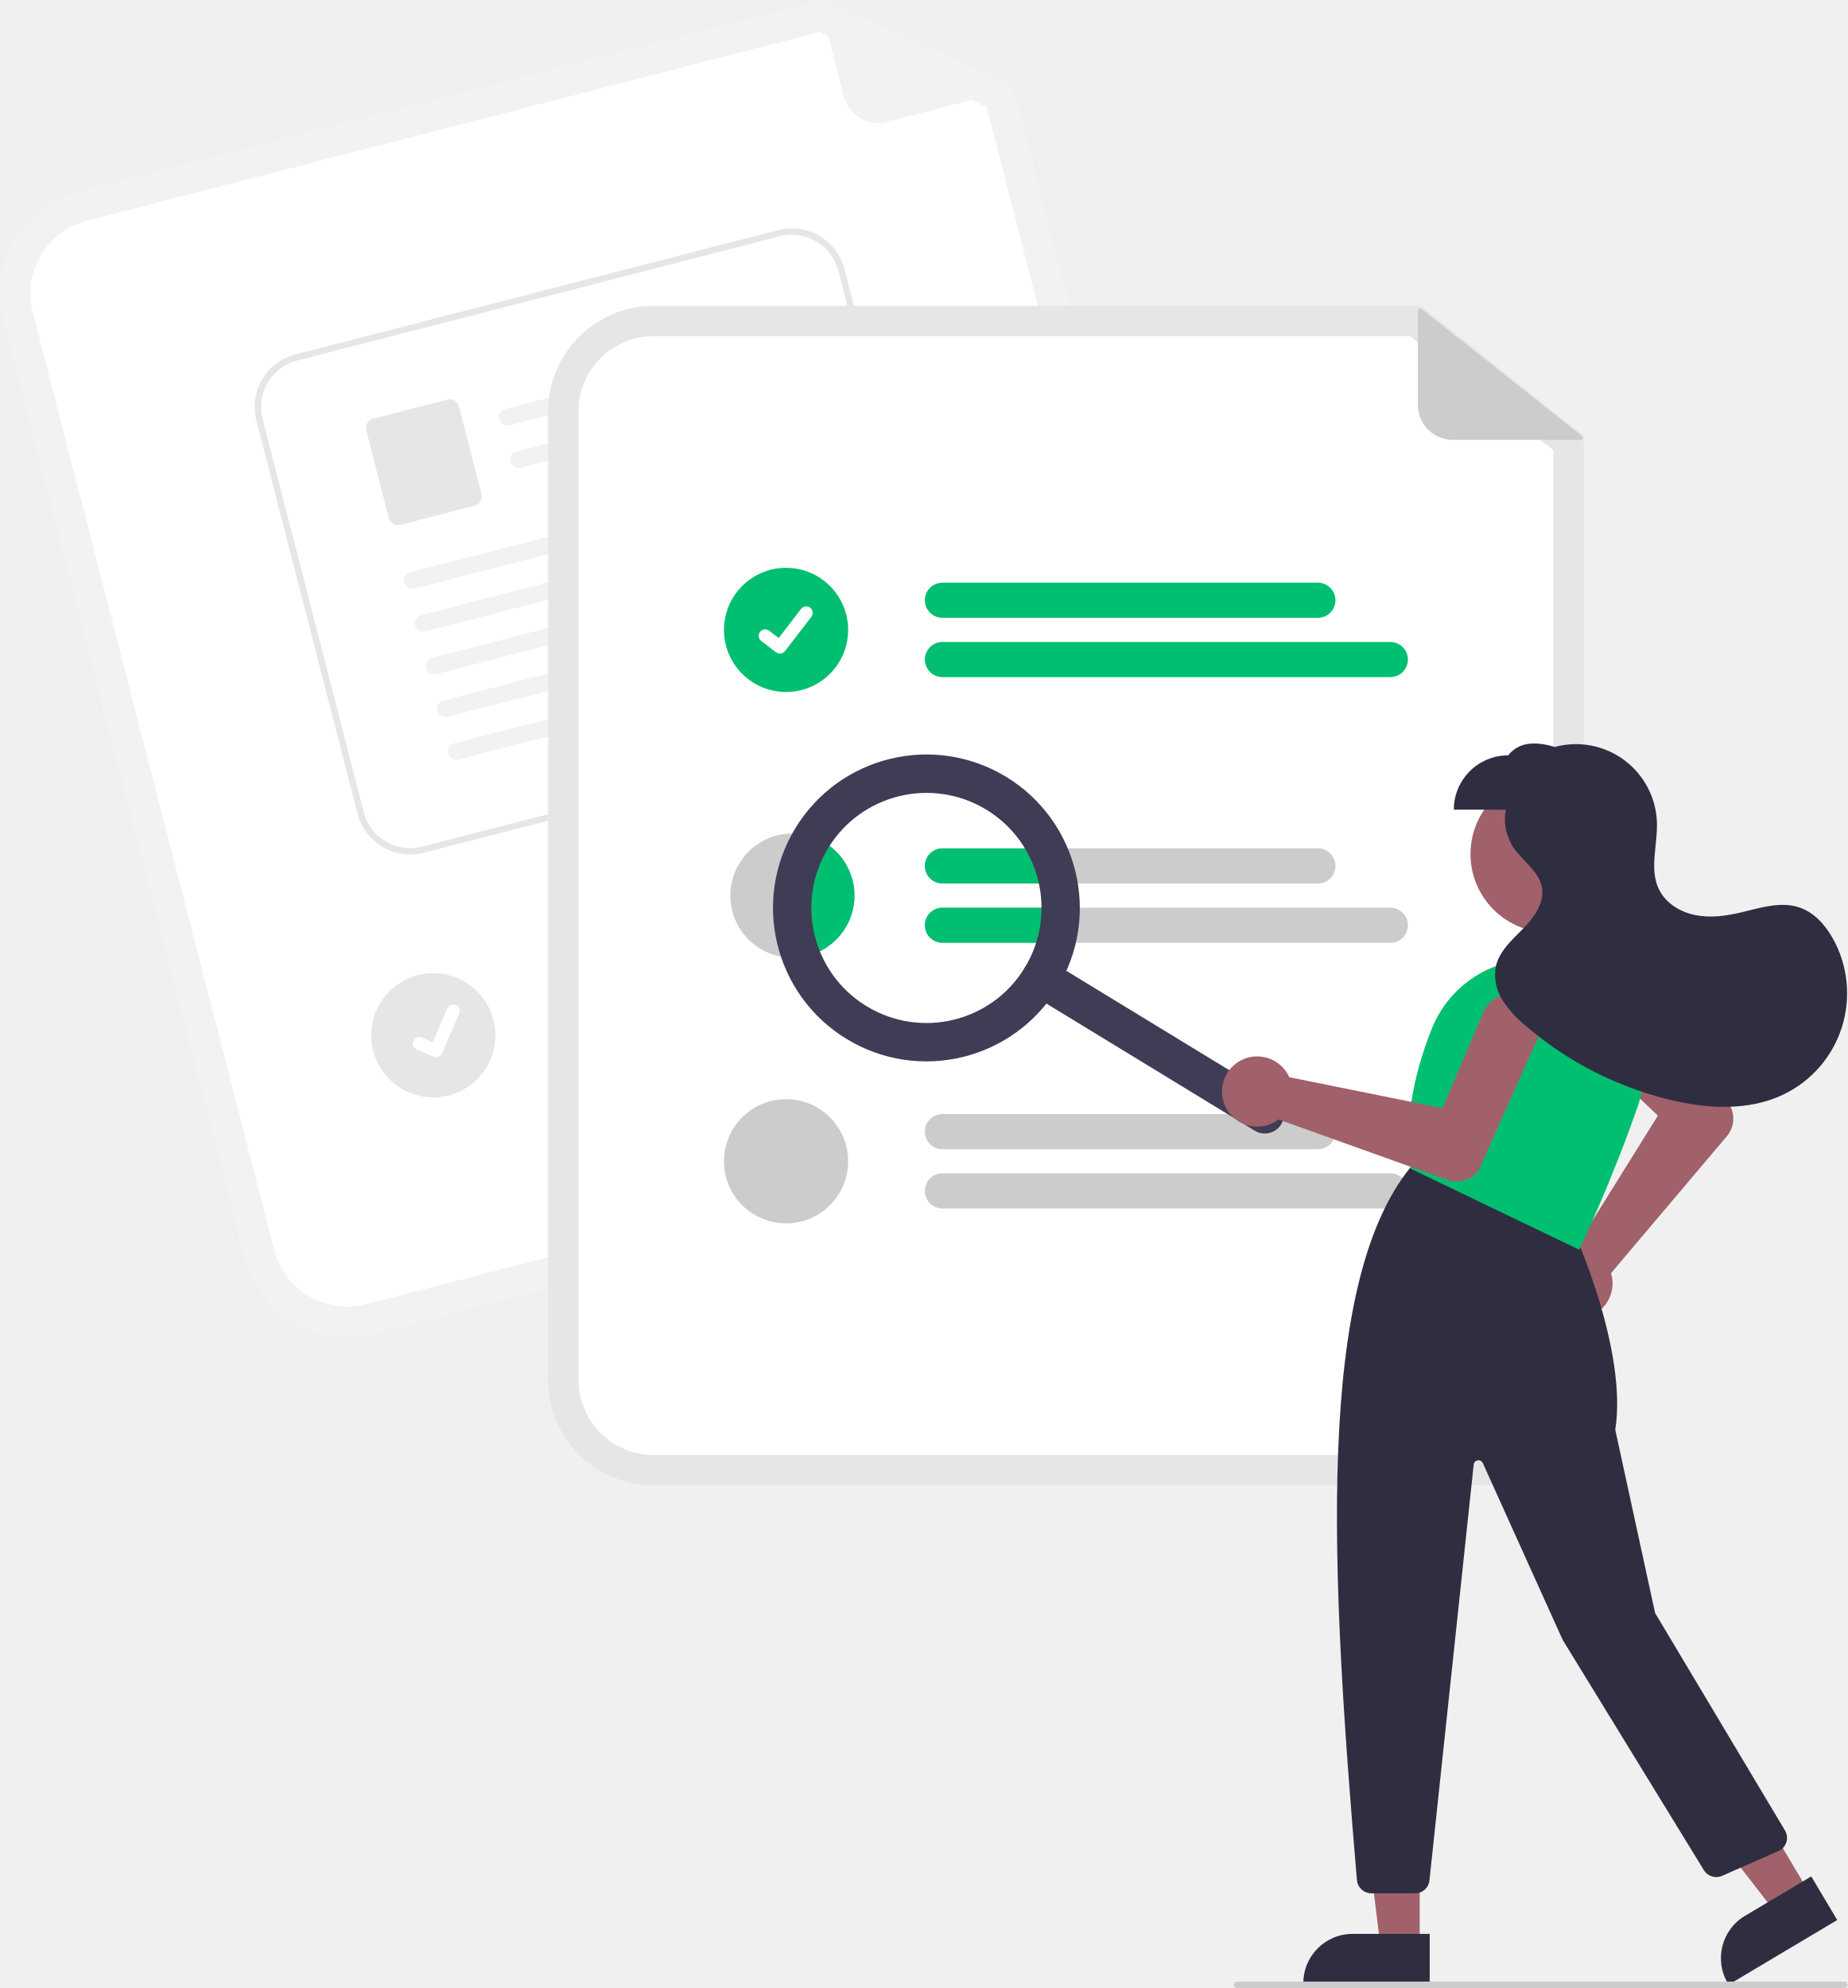
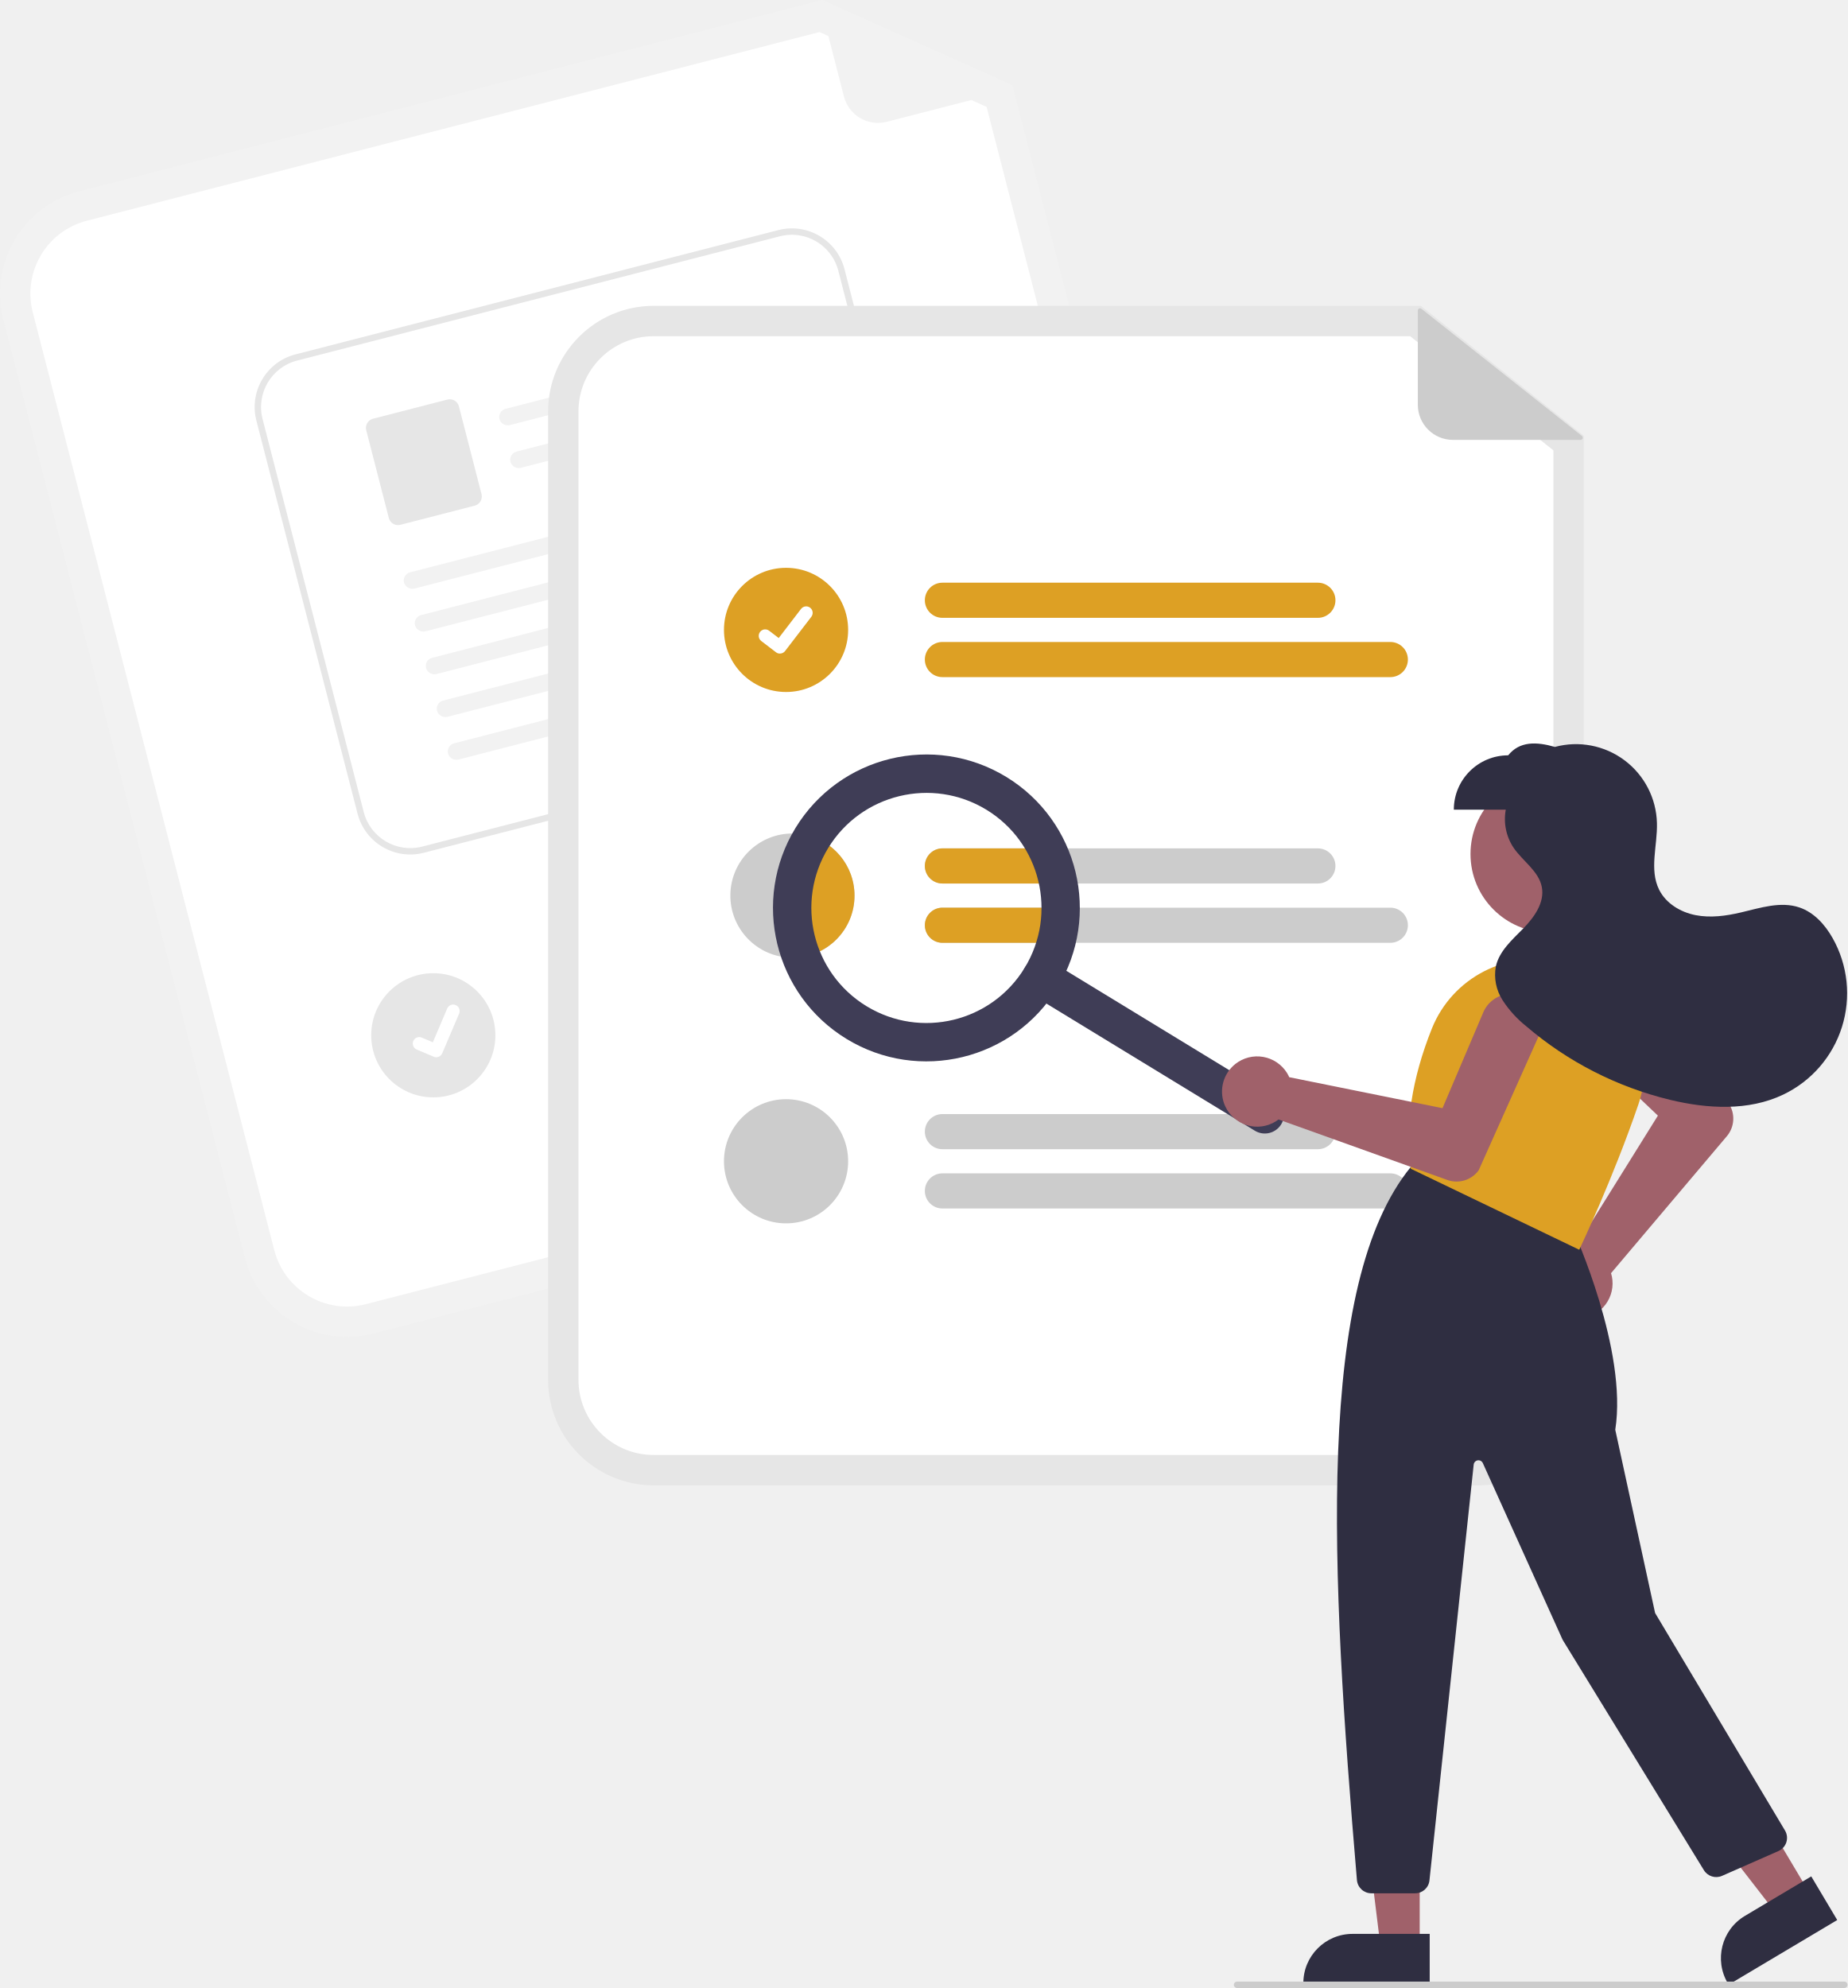
<svg xmlns="http://www.w3.org/2000/svg" data-name="Layer 1" width="578.001" height="621.926" viewBox="0 0 578.001 621.926">
  <path d="M677.642,491.897l-249.849,64.339a33.037,33.037,0,0,1-40.187-23.728L312.046,239.081a33.037,33.037,0,0,1,23.728-40.187l232.444-59.857L627.712,165.671l73.658,286.039A33.037,33.037,0,0,1,677.642,491.897Z" transform="translate(-310.9993 -139.0372)" fill="#f2f2f2" />
  <path d="M338.143,208.094a23.527,23.527,0,0,0-16.897,28.618l75.561,293.427a23.527,23.527,0,0,0,28.618,16.897l249.849-64.339a23.527,23.527,0,0,0,16.897-28.618l-72.517-281.607-52.285-23.406Z" transform="translate(-310.9993 -139.0372)" fill="#fff" />
  <path d="M627.077,167.185l-38.667,9.957a10.991,10.991,0,0,1-13.384-7.903L567.671,140.68a.687.687,0,0,1,.944-.799l58.57,26.011A.687.687,0,0,1,627.077,167.185Z" transform="translate(-310.9993 -139.0372)" fill="#f2f2f2" />
  <path d="M606.734,417.765,492.982,447.058a5.495,5.495,0,0,1-2.741-10.644L603.994,407.122a5.495,5.495,0,1,1,2.741,10.644Z" transform="translate(-310.9993 -139.0372)" fill="#ccc" />
  <path d="M633.312,430.073l-135.705,34.946A5.495,5.495,0,0,1,494.866,454.375l135.705-34.946a5.495,5.495,0,0,1,2.741,10.644Z" transform="translate(-310.9993 -139.0372)" fill="#ccc" />
  <circle id="a597741b-ffcf-4aba-98b0-6652ef5d57c9" data-name="Ellipse 44" cx="135.555" cy="323.878" r="19.423" fill="#e6e6e6" />
  <path d="M594.639,366.934,443.564,405.823A17.019,17.019,0,0,1,422.863,393.597l-31.66-122.99a17.019,17.019,0,0,1,12.225-20.701l151.075-38.889a17.019,17.019,0,0,1,20.701,12.225l31.66,122.99A17.019,17.019,0,0,1,594.639,366.934Z" transform="translate(-310.9993 -139.0372)" fill="#fff" />
  <path d="M594.639,366.934,443.564,405.823A17.019,17.019,0,0,1,422.863,393.597l-31.66-122.99a17.019,17.019,0,0,1,12.225-20.701l151.075-38.889a17.019,17.019,0,0,1,20.701,12.225l31.66,122.99A17.019,17.019,0,0,1,594.639,366.934ZM403.927,251.842a15.017,15.017,0,0,0-10.787,18.266l31.66,122.99a15.017,15.017,0,0,0,18.266,10.787l151.075-38.889a15.017,15.017,0,0,0,10.787-18.266L573.268,223.74a15.017,15.017,0,0,0-18.266-10.787Z" transform="translate(-310.9993 -139.0372)" fill="#e6e6e6" />
  <path id="b056fd3f-f1a0-44f0-b006-deff0bee637d-97" data-name="Path 411" d="M546.839,252.371l-76.246,19.627a2.731,2.731,0,0,1-3.308-1.719,2.631,2.631,0,0,1,1.853-3.339l77.613-19.979c3.135,1.589,2.31,4.838.087,5.41Z" transform="translate(-310.9993 -139.0372)" fill="#f2f2f2" />
  <path id="f1ea6668-a825-428d-96fe-a2c4e1b5a672-98" data-name="Path 412" d="M550.282,265.745l-76.246,19.627A2.731,2.731,0,0,1,470.728,283.653a2.631,2.631,0,0,1,1.853-3.339l77.613-19.979c3.135,1.589,2.31,4.838.087,5.41Z" transform="translate(-310.9993 -139.0372)" fill="#f2f2f2" />
  <path id="ee9aa382-a9c9-40d0-8ed3-22ec2dd616d6-99" data-name="Path 413" d="M459.514,297.229l-23.269,5.99a2.962,2.962,0,0,1-3.603-2.128l-7.069-27.46a2.962,2.962,0,0,1,2.128-3.603l23.269-5.99a2.963,2.963,0,0,1,3.603,2.128l7.069,27.46a2.962,2.962,0,0,1-2.128,3.603Z" transform="translate(-310.9993 -139.0372)" fill="#e6e6e6" />
  <path id="be954d2b-d8b8-4d26-80a0-a319e99a4b10-100" data-name="Path 414" d="M557.109,293.185,440.744,323.139a2.731,2.731,0,0,1-3.308-1.719,2.631,2.631,0,0,1,1.853-3.339L557.022,287.775c3.135,1.589,2.31,4.838.087,5.41Z" transform="translate(-310.9993 -139.0372)" fill="#f2f2f2" />
  <path id="baaae9e4-1b4d-40c2-8a9d-f2abb078b489-101" data-name="Path 415" d="M560.553,306.563,444.188,336.517a2.731,2.731,0,0,1-3.308-1.719,2.631,2.631,0,0,1,1.853-3.339l117.733-30.306c3.135,1.589,2.31,4.838.087,5.41Z" transform="translate(-310.9993 -139.0372)" fill="#f2f2f2" />
  <path id="a91bf4c9-37f6-4391-92ed-1882bd0ce21c-102" data-name="Path 416" d="M563.994,319.932,447.63,349.886a2.731,2.731,0,0,1-3.308-1.719,2.631,2.631,0,0,1,1.853-3.339l117.733-30.306c3.135,1.589,2.31,4.838.087,5.41Z" transform="translate(-310.9993 -139.0372)" fill="#f2f2f2" />
  <path id="efb98e07-468b-4c85-9a64-ee4cc5493d6f-103" data-name="Path 417" d="M567.438,333.309,451.073,363.263a2.731,2.731,0,0,1-3.308-1.719,2.631,2.631,0,0,1,1.853-3.339L567.351,327.899c3.135,1.589,2.31,4.838.087,5.41Z" transform="translate(-310.9993 -139.0372)" fill="#f2f2f2" />
  <path id="aeb1db98-32e5-40b8-ab89-fdad6a3263dc-104" data-name="Path 418" d="M570.879,346.679,454.515,376.633a2.731,2.731,0,0,1-3.308-1.719,2.631,2.631,0,0,1,1.853-3.339l117.733-30.306c3.135,1.589,2.31,4.838.087,5.41Z" transform="translate(-310.9993 -139.0372)" fill="#f2f2f2" />
  <path id="be265de5-288f-49a7-867d-c42e7cdbf4db-105" data-name="Path 395" d="M447.987,469.723a2.014,2.014,0,0,1-1.274-.088l-.025-.01L441.397,467.382a2.029,2.029,0,1,1,1.587-3.734l3.429,1.458,4.493-10.569a2.028,2.028,0,0,1,2.659-1.073l.001 0-.027.069.028-.069a2.03,2.03,0,0,1,1.072,2.66l-5.286,12.427a2.029,2.029,0,0,1-1.365,1.168Z" transform="translate(-310.9993 -139.0372)" fill="#fff" />
  <path d="M773.475,603.715h-258a33.037,33.037,0,0,1-33-33v-303a33.037,33.037,0,0,1,33-33H755.501l50.973,40.629V570.715A33.037,33.037,0,0,1,773.475,603.715Z" transform="translate(-310.9993 -139.0372)" fill="#e6e6e6" />
  <path d="M515.474,244.215a23.527,23.527,0,0,0-23.5,23.5v303a23.527,23.527,0,0,0,23.5,23.5h258a23.527,23.527,0,0,0,23.5-23.5V279.92l-44.796-35.706Z" transform="translate(-310.9993 -139.0372)" fill="#fff" />
-   <path d="M723.294,332.319H605.83a5.495,5.495,0,0,1,0-10.991H723.294a5.495,5.495,0,1,1,0,10.991Z" transform="translate(-310.9993 -139.0372)" fill="#01bf71" />
-   <path d="M745.962,350.866H605.83a5.495,5.495,0,0,1,0-10.991H745.962a5.495,5.495,0,1,1,0,10.991Z" transform="translate(-310.9993 -139.0372)" fill="#01bf71" />
+   <path d="M723.294,332.319H605.83a5.495,5.495,0,0,1,0-10.991H723.294a5.495,5.495,0,1,1,0,10.991Z" transform="translate(-310.9993 -139.0372)" fill="#DDA024" />
+   <path d="M745.962,350.866H605.83a5.495,5.495,0,0,1,0-10.991H745.962a5.495,5.495,0,1,1,0,10.991Z" transform="translate(-310.9993 -139.0372)" fill="#DDA024" />
  <path d="M723.294,404.443h-117.46a5.495,5.495,0,1,0,0,10.99h117.46a5.495,5.495,0,0,0,0-10.99Z" transform="translate(-310.9993 -139.0372)" fill="#ccc" />
  <path d="M745.964,422.993H605.834a5.495,5.495,0,1,0,0,10.99H745.964a5.495,5.495,0,0,0,0-10.99Z" transform="translate(-310.9993 -139.0372)" fill="#ccc" />
  <path d="M723.294,498.554H605.83a5.495,5.495,0,0,1,0-10.991H723.294a5.495,5.495,0,1,1,0,10.991Z" transform="translate(-310.9993 -139.0372)" fill="#ccc" />
  <path d="M745.962,517.101H605.83a5.495,5.495,0,0,1,0-10.991H745.962a5.495,5.495,0,1,1,0,10.991Z" transform="translate(-310.9993 -139.0372)" fill="#ccc" />
-   <circle id="abdb8e2f-a218-463c-85f4-c869fef49971" data-name="Ellipse 44" cx="245.916" cy="197.06" r="19.423" fill="#01bf71" />
+   <circle id="abdb8e2f-a218-463c-85f4-c869fef49971" data-name="Ellipse 44" cx="245.916" cy="197.06" r="19.423" fill="#DDA024" />
  <path id="ba7dbbd6-0052-44b1-a552-47a8298b8d3e-106" data-name="Path 395" d="M554.99,343.506a2.014,2.014,0,0,1-1.212-.403l-.022-.016-4.565-3.492a2.029,2.029,0,1,1,2.468-3.22l2.957,2.267,6.987-9.115a2.028,2.028,0,0,1,2.843-.376l.001 0-.043.06.045-.06a2.03,2.03,0,0,1,.375,2.843l-8.218,10.716a2.029,2.029,0,0,1-1.613.791Z" transform="translate(-310.9993 -139.0372)" fill="#fff" />
  <path d="M578.334,419.213a19.423,19.423,0,0,1-19.42,19.43,4.176,4.176,0,0,1-.5-.02,19.422,19.422,0,1,1,19.92-19.41Z" transform="translate(-310.9993 -139.0372)" fill="#ccc" />
  <circle id="e4a71040-498e-4958-ad41-c2d79154b8f7" data-name="Ellipse 44" cx="245.916" cy="363.295" r="19.423" fill="#ccc" />
  <path d="M805.482,276.651h-39.929a10.991,10.991,0,0,1-10.991-10.991v-29.491a.687.687,0,0,1,1.113-.538l50.233,39.795A.687.687,0,0,1,805.482,276.651Z" transform="translate(-310.9993 -139.0372)" fill="#ccc" />
-   <path d="M578.334,419.213a19.423,19.423,0,0,1-19.42,19.43,4.176,4.176,0,0,1-.5-.02,42.051,42.051,0,0,1,3.77-38.56A19.433,19.433,0,0,1,578.334,419.213Z" transform="translate(-310.9993 -139.0372)" fill="#01bf71" />
-   <path d="M600.334,409.943a5.51,5.51,0,0,1,5.5-5.5h29.27a41.573,41.573,0,0,1,3.61,10.99H605.834A5.501,5.501,0,0,1,600.334,409.943Z" transform="translate(-310.9993 -139.0372)" fill="#01bf71" />
-   <path d="M639.394,422.993a41.924,41.924,0,0,1-1.46,10.99h-32.1a5.495,5.495,0,1,1,0-10.99Z" transform="translate(-310.9993 -139.0372)" fill="#01bf71" />
+   <path d="M578.334,419.213a19.423,19.423,0,0,1-19.42,19.43,4.176,4.176,0,0,1-.5-.02,42.051,42.051,0,0,1,3.77-38.56A19.433,19.433,0,0,1,578.334,419.213Z" transform="translate(-310.9993 -139.0372)" fill="#DDA024" />
+   <path d="M600.334,409.943a5.51,5.51,0,0,1,5.5-5.5h29.27a41.573,41.573,0,0,1,3.61,10.99H605.834A5.501,5.501,0,0,1,600.334,409.943Z" transform="translate(-310.9993 -139.0372)" fill="#DDA024" />
+   <path d="M639.394,422.993a41.924,41.924,0,0,1-1.46,10.99h-32.1a5.495,5.495,0,1,1,0-10.99Z" transform="translate(-310.9993 -139.0372)" fill="#DDA024" />
  <path d="M711.816,490.77a6,6,0,0,1-8.247,1.998l-70.005-42.7a6,6,0,0,1,6.249-10.245l70.005,42.7A6,6,0,0,1,711.816,490.77Z" transform="translate(-310.9993 -139.0372)" fill="#3f3d56" />
  <path d="M641.811,448.07a48,48,0,1,1-15.983-65.974A48.054,48.054,0,0,1,641.811,448.07Zm-71.712-43.742a36,36,0,1,0,49.48-11.987A36.041,36.041,0,0,0,570.099,404.328Z" transform="translate(-310.9993 -139.0372)" fill="#3f3d56" />
  <circle cx="484.603" cy="267.173" r="24.561" fill="#a0616a" />
  <path d="M794.015,543.901a11.002,11.002,0,0,1,8.323-14.151,10.468,10.468,0,0,1,1.459-.18l25.872-41.523L806.036,465.58a9.432,9.432,0,1,1,13.121-13.553L851.786,484.201l.066.08a8.545,8.545,0,0,1-.594,10.185l-36.25,42.873a10.301,10.301,0,0,1,.27,1.046,11.003,11.003,0,0,1-9.875,13.116q-.468.041-.932.041A11.037,11.037,0,0,1,794.015,543.901Z" transform="translate(-310.9993 -139.0372)" fill="#a0616a" />
  <polygon points="444.151 609.001 431.891 609 426.059 561.712 444.153 561.713 444.151 609.001" fill="#a0616a" />
  <path d="M758.277,759.922l-39.531-.001v-.5a15.386,15.386,0,0,1,15.386-15.386h.001l24.144.001Z" transform="translate(-310.9993 -139.0372)" fill="#2f2e41" />
  <polygon points="566.007 592.05 555.473 598.322 526.268 560.676 541.815 551.419 566.007 592.05" fill="#a0616a" />
  <path d="M885.772,739.699l-33.966,20.223-.256-.43a15.386,15.386,0,0,1,5.348-21.092l.001-.001,20.745-12.352Z" transform="translate(-310.9993 -139.0372)" fill="#2f2e41" />
  <path d="M735.512,727.213c-8.213-96.706-13.099-186.545,16.924-223.193l.232-.284,50.526,20.211.083.181c.17.371,16.974,37.333,13.054,62.194L828.794,643.649l40.636,68.041A4.501,4.501,0,0,1,867.379,718.118l-17.659,7.77a4.521,4.521,0,0,1-5.648-1.766l-44.204-72.08-24.968-55.286a1.5,1.5,0,0,0-2.859.459L758.201,727.311a4.492,4.492,0,0,1-4.475,4.024H739.998A4.53,4.53,0,0,1,735.512,727.213Z" transform="translate(-310.9993 -139.0372)" fill="#2f2e41" />
-   <path d="M752.606,504.786l-.241-.115-.038-.265c-1.887-13.21.347-27.888,6.64-43.625a34.636,34.636,0,0,1,40.202-20.743h0a34.594,34.594,0,0,1,22.061,16.964,34.221,34.221,0,0,1,2.373,27.425c-7.934,23.2-18.226,44.907-18.329,45.124l-.216.453Z" transform="translate(-310.9993 -139.0372)" fill="#01bf71" />
+   <path d="M752.606,504.786l-.241-.115-.038-.265c-1.887-13.21.347-27.888,6.64-43.625a34.636,34.636,0,0,1,40.202-20.743h0a34.594,34.594,0,0,1,22.061,16.964,34.221,34.221,0,0,1,2.373,27.425c-7.934,23.2-18.226,44.907-18.329,45.124l-.216.453Z" transform="translate(-310.9993 -139.0372)" fill="#DDA024" />
  <path d="M697.48,471.883A11.002,11.002,0,0,1,713.65,474.722a10.469,10.469,0,0,1,.679,1.304l47.954,9.692,12.768-30.004a9.432,9.432,0,1,1,17.289,7.544l-18.71,41.83-.052.09a8.545,8.545,0,0,1-9.748,3.01L710.978,489.247a10.303,10.303,0,0,1-.885.619,11.003,11.003,0,0,1-15.744-4.657q-.202-.424-.365-.859A11.037,11.037,0,0,1,697.48,471.883Z" transform="translate(-310.9993 -139.0372)" fill="#a0616a" />
  <path d="M884.331,432.512c-2.366-4.192-5.812-8.031-10.369-9.581-5.885-2.001-12.257.13-18.307,1.552-4.662,1.096-9.532,1.767-14.23.842-4.698-.925-9.23-3.659-11.368-7.944-3.145-6.304-.496-13.821-.687-20.863a25.334,25.334,0,0,0-31.923-23.811c-5.793-1.672-11.039-1.827-14.623,2.627a17,17,0,0,0-17,17h16.255a16.15,16.15,0,0,0,2.454,11.931c2.87,4.216,7.859,7.266,8.82,12.274.931,4.854-2.368,9.459-5.829,12.987-3.46,3.528-7.475,7.024-8.556,11.846a14.689,14.689,0,0,0,2.104,10.565,34.403,34.403,0,0,0,7.386,8.136,108.402,108.402,0,0,0,45.038,23.04c11.704,2.818,24.506,3.548,35.371-1.635a35.126,35.126,0,0,0,15.465-48.967Z" transform="translate(-310.9993 -139.0372)" fill="#2f2e41" />
  <path d="M888.001,760.963h-190a1,1,0,0,1,0-2h190a1,1,0,0,1,0,2Z" transform="translate(-310.9993 -139.0372)" fill="#ccc" />
</svg>
